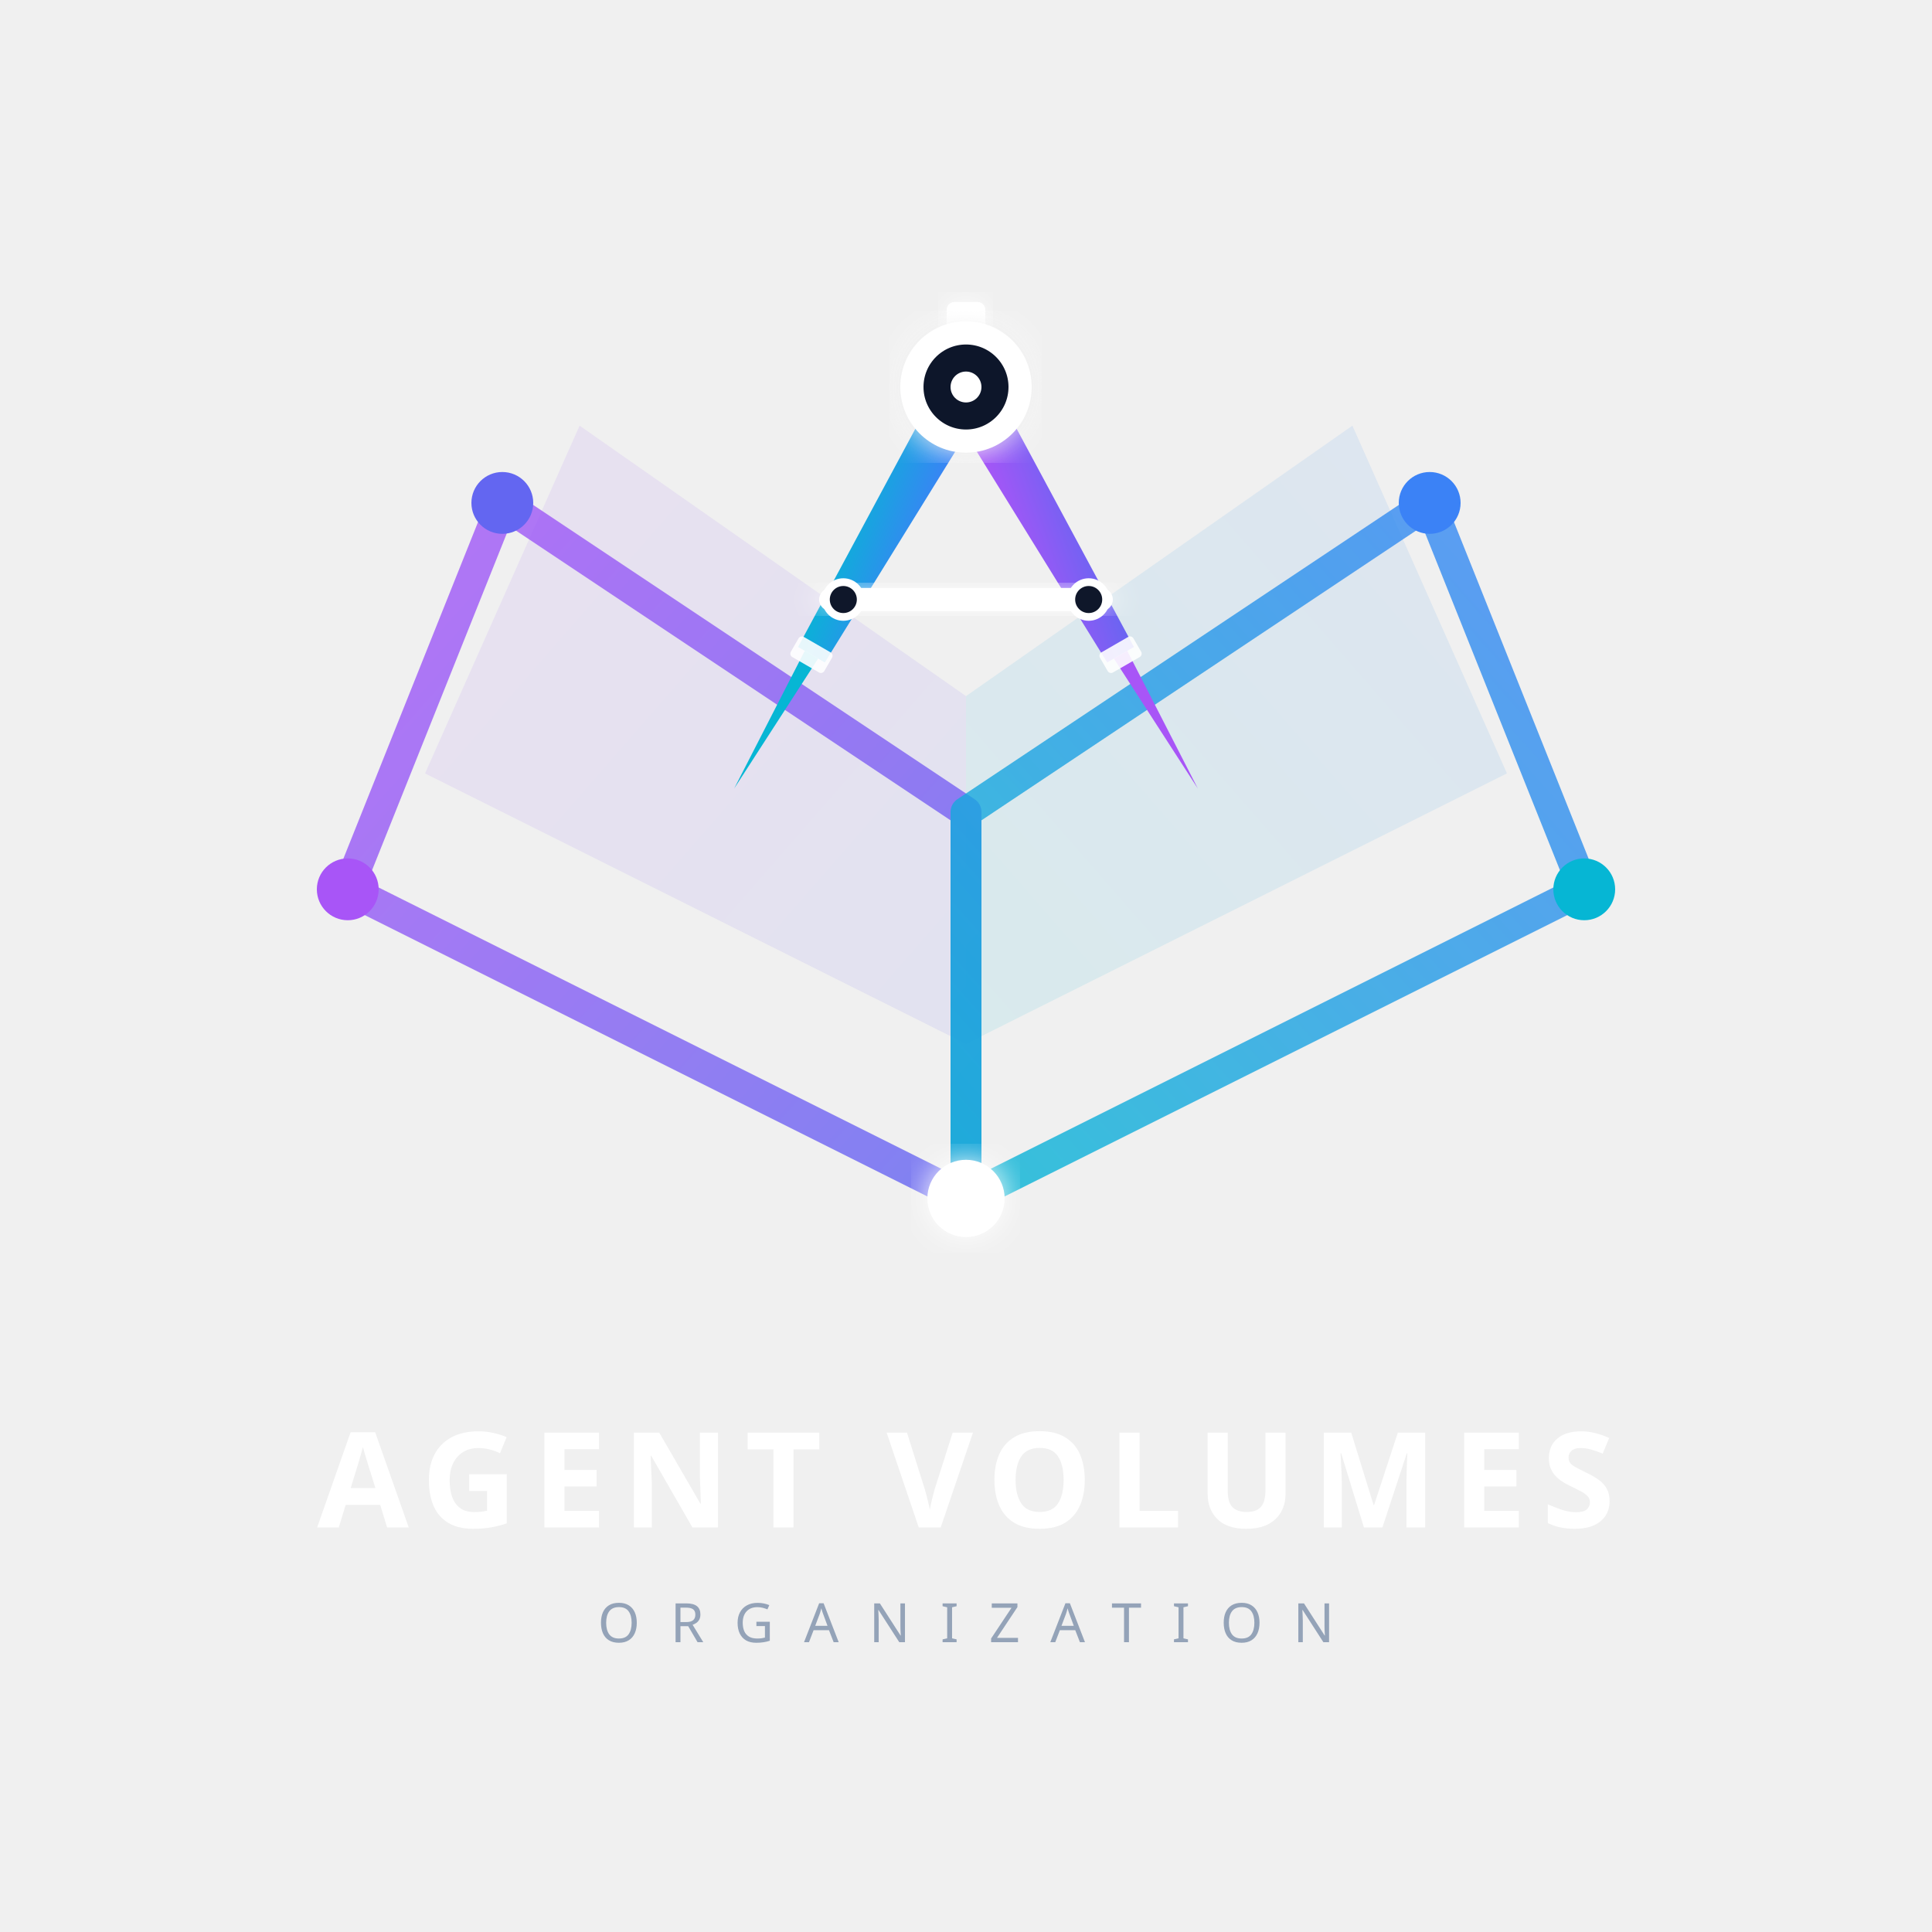
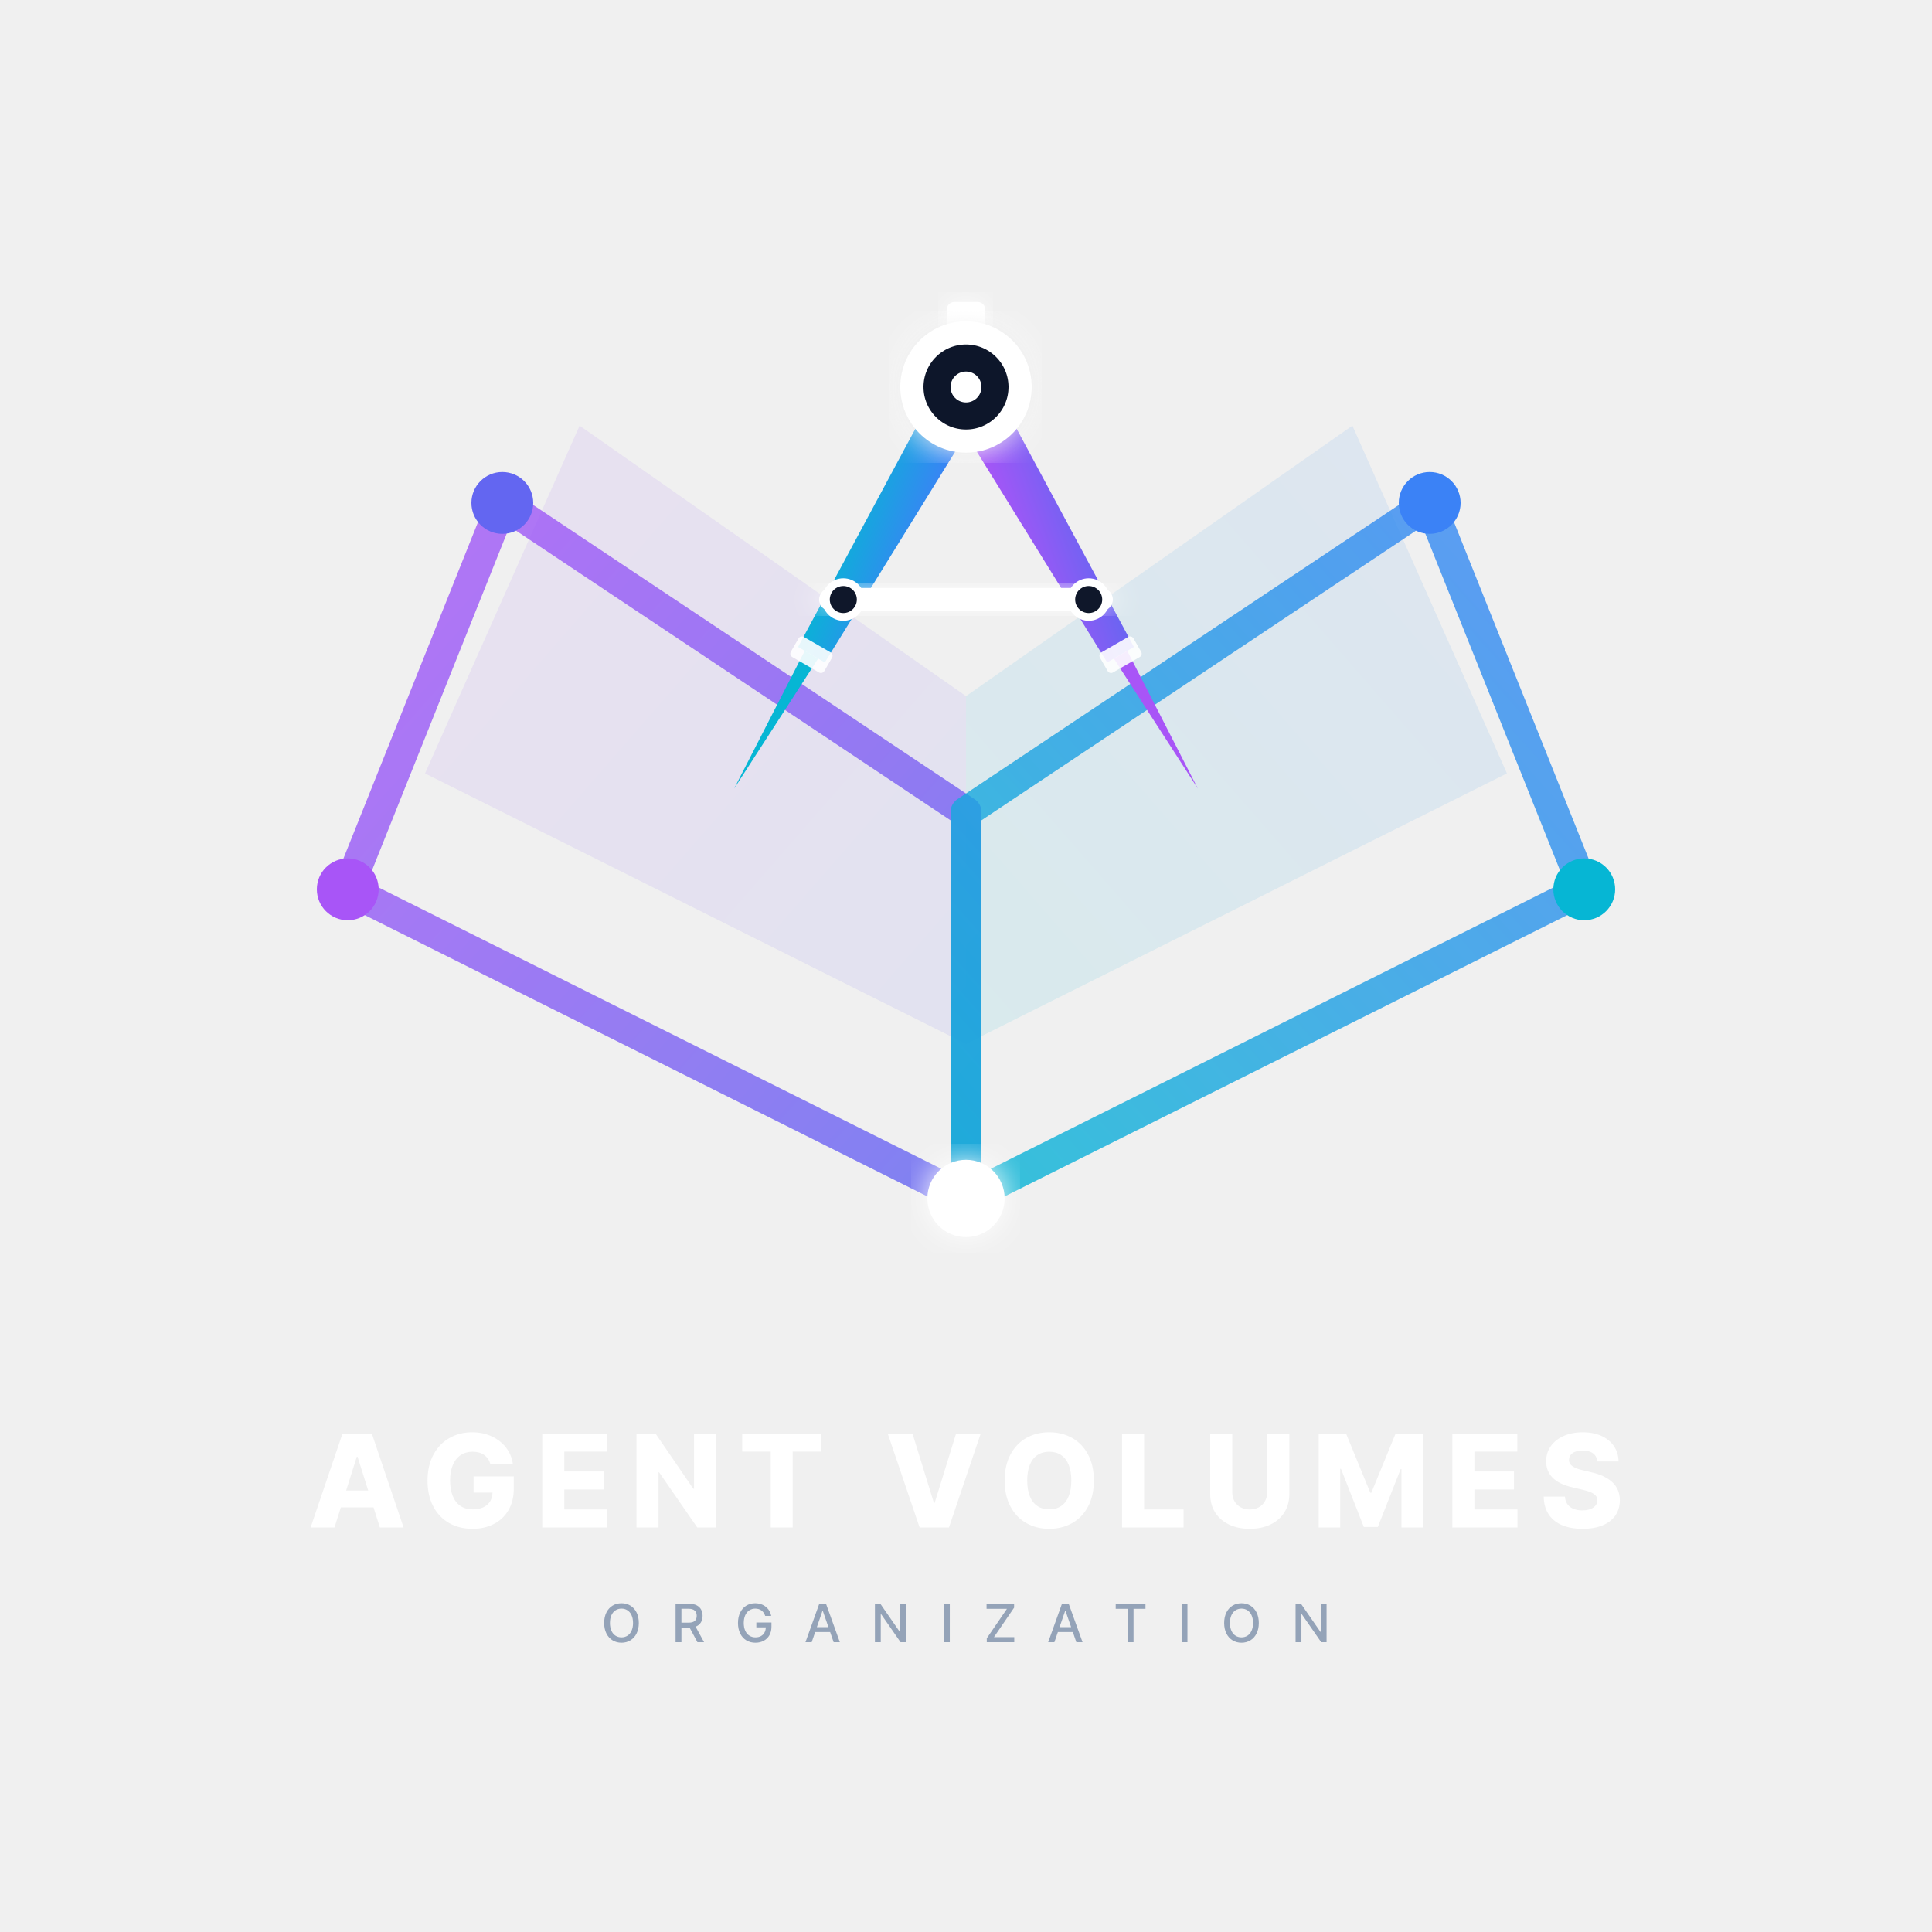
- <svg xmlns="http://www.w3.org/2000/svg" viewBox="0 0 640 640" width="100%" height="100%">
+ <svg xmlns="http://www.w3.org/2000/svg" viewBox="0 0 640 640">
  <defs>
-     <style>
-       @font-face {
-         font-family: 'Pretendard Std Variable';
-         font-weight: 45 920;
-         font-display: swap;
-         src: url('https://cdn.jsdelivr.net/gh/orioncactus/pretendard@v1.3.9/packages/pretendard-std/dist/web/variable/woff2-dynamic-subset/PretendardStdVariable.subset.6.woff2') format('woff2-variations');
-       }
-     </style>
-     <linearGradient id="leftPage" x1="100%" y1="100%" x2="0%" y2="0%">
+     <linearGradient id="agent-volumes-logo-square-dark-theme-without-bg_svg__a" x1="100%" x2="0%" y1="100%" y2="0%">
      <stop offset="0%" stop-color="#6366f1" />
      <stop offset="100%" stop-color="#a855f7" />
    </linearGradient>
-     <linearGradient id="rightPage" x1="0%" y1="100%" x2="100%" y2="0%">
+     <linearGradient id="agent-volumes-logo-square-dark-theme-without-bg_svg__b" x1="0%" x2="100%" y1="100%" y2="0%">
      <stop offset="0%" stop-color="#06b6d4" />
      <stop offset="100%" stop-color="#3b82f6" />
    </linearGradient>
-     <linearGradient id="brightAccent" x1="0%" y1="0%" x2="100%" y2="0%">
-       <stop offset="0%" stop-color="#ffffff" />
+     <linearGradient id="agent-volumes-logo-square-dark-theme-without-bg_svg__c" x1="0%" x2="100%" y1="0%" y2="0%">
+       <stop offset="0%" stop-color="#fff" />
      <stop offset="100%" stop-color="#ecfeff" />
    </linearGradient>
-     <filter id="glow" x="-20%" y="-20%" width="140%" height="140%">
-       <feGaussianBlur stdDeviation="4" result="blur" />
-       <feComposite in="SourceGraphic" in2="blur" operator="over" />
+     <filter id="agent-volumes-logo-square-dark-theme-without-bg_svg__d" width="140%" height="140%" x="-20%" y="-20%">
+       <feGaussianBlur result="blur" stdDeviation="4" />
+       <feComposite in="SourceGraphic" in2="blur" />
    </filter>
  </defs>
-   <g transform="translate(320, 269) scale(1.28)">
-     <path d="M 0 60 L -140 -10 L -100 -100 L 0 -30 Z" fill="url(#leftPage)" opacity="0.1" />
-     <path d="M 0 60 L 140 -10 L 100 -100 L 0 -30 Z" fill="url(#rightPage)" opacity="0.1" />
-     <path d="M 0 100 L -160 20 L -120 -80 L 0 0 Z" fill="none" stroke="url(#leftPage)" stroke-width="8" stroke-linejoin="round" opacity="0.8" />
-     <path d="M 0 100 L 160 20 L 120 -80 L 0 0 Z" fill="none" stroke="url(#rightPage)" stroke-width="8" stroke-linejoin="round" opacity="0.8" />
-     <line x1="0" y1="100" x2="0" y2="0" stroke="url(#brightAccent)" stroke-width="8" stroke-linecap="round" />
-     <rect x="-5" y="-132" width="10" height="12" rx="2" fill="#ffffff" filter="url(#glow)" />
-     <g transform="translate(0, -110) rotate(-30)">
-       <polygon points="-6,14 6,14 4,80 -4,80" fill="url(#leftPage)" />
-       <polygon points="-2,80 2,80 0,120" fill="#a855f7" />
-       <rect x="-5" y="77" width="10" height="6" rx="1" fill="#ffffff" opacity="0.9" />
+   <g transform="translate(320 269)scale(1.28)">
+     <path fill="url(#agent-volumes-logo-square-dark-theme-without-bg_svg__a)" d="m0 60-140-70 40-90L0-30Z" opacity=".1" />
+     <path fill="url(#agent-volumes-logo-square-dark-theme-without-bg_svg__b)" d="m0 60 140-70-40-90L0-30Z" opacity=".1" />
+     <path fill="none" stroke="url(#agent-volumes-logo-square-dark-theme-without-bg_svg__a)" stroke-linejoin="round" stroke-width="8" d="m0 100-160-80 40-100L0 0Z" opacity=".8" />
+     <path fill="none" stroke="url(#agent-volumes-logo-square-dark-theme-without-bg_svg__b)" stroke-linejoin="round" stroke-width="8" d="m0 100 160-80-40-100L0 0Z" opacity=".8" />
+     <path stroke="url(#agent-volumes-logo-square-dark-theme-without-bg_svg__c)" stroke-linecap="round" stroke-width="8" d="M0 100V0" />
+     <rect width="10" height="12" x="-5" y="-132" fill="#fff" filter="url(#agent-volumes-logo-square-dark-theme-without-bg_svg__d)" rx="2" />
+     <g transform="rotate(-30 -205.263 -55)">
+       <path fill="url(#agent-volumes-logo-square-dark-theme-without-bg_svg__a)" d="M-6 14H6L4 80h-8z" />
+       <path fill="#a855f7" d="M-2 80h4l-2 40z" />
+       <rect width="10" height="6" x="-5" y="77" fill="#fff" opacity=".9" rx="1" />
    </g>
-     <g transform="translate(0, -110) rotate(30)">
-       <polygon points="-6,14 6,14 4,80 -4,80" fill="url(#rightPage)" />
-       <polygon points="-2,80 2,80 0,120" fill="#06b6d4" />
-       <rect x="-5" y="77" width="10" height="6" rx="1" fill="#ffffff" opacity="0.9" />
+     <g transform="rotate(30 205.263 -55)">
+       <path fill="url(#agent-volumes-logo-square-dark-theme-without-bg_svg__b)" d="M-6 14H6L4 80h-8z" />
+       <path fill="#06b6d4" d="M-2 80h4l-2 40z" />
+       <rect width="10" height="6" x="-5" y="77" fill="#fff" opacity=".9" rx="1" />
    </g>
-     <g transform="translate(0, -55)">
-       <rect x="-38" y="-3" width="76" height="6" rx="3" fill="#ffffff" filter="url(#glow)" />
-       <circle cx="-31.75" cy="0" r="4.5" fill="#0f172a" stroke="#ffffff" stroke-width="2" />
-       <circle cx="31.75" cy="0" r="4.5" fill="#0f172a" stroke="#ffffff" stroke-width="2" />
+     <g transform="translate(0 -55)">
+       <rect width="76" height="6" x="-38" y="-3" fill="#fff" filter="url(#agent-volumes-logo-square-dark-theme-without-bg_svg__d)" rx="3" />
+       <circle cx="-31.75" r="4.5" fill="#0f172a" stroke="#fff" stroke-width="2" />
+       <circle cx="31.75" r="4.5" fill="#0f172a" stroke="#fff" stroke-width="2" />
    </g>
-     <circle cx="0" cy="-110" r="14" fill="#0f172a" stroke="#ffffff" stroke-width="6" filter="url(#glow)" />
-     <circle cx="0" cy="-110" r="4" fill="#ffffff" />
-     <circle cx="0" cy="100" r="10" fill="#ffffff" filter="url(#glow)" />
+     <circle cy="-110" r="14" fill="#0f172a" stroke="#fff" stroke-width="6" filter="url(#agent-volumes-logo-square-dark-theme-without-bg_svg__d)" />
+     <circle cy="-110" r="4" fill="#fff" />
+     <circle cy="100" r="10" fill="#fff" filter="url(#agent-volumes-logo-square-dark-theme-without-bg_svg__d)" />
    <circle cx="-160" cy="20" r="8" fill="#a855f7" />
    <circle cx="160" cy="20" r="8" fill="#06b6d4" />
    <circle cx="-120" cy="-80" r="8" fill="#6366f1" />
    <circle cx="120" cy="-80" r="8" fill="#3b82f6" />
  </g>
-   <text x="320" y="506" font-family="'Pretendard Std Variable', sans-serif" font-size="44" font-weight="800" fill="#ffffff" text-anchor="middle" letter-spacing="5">AGENT VOLUMES</text>
-   <text x="320" y="544" font-family="'Pretendard Std Variable', sans-serif" font-size="18" font-weight="500" fill="#94a3b8" text-anchor="middle" letter-spacing="10">ORGANIZATION</text>
+   <path fill="#fff" d="m102.893 506 10.57-31.11h9.71L133.702 506h-7.863l-2.106-6.66h-10.828L110.8 506Zm19.078-12.246-3.524-11.172h-.258l-3.523 11.172Zm34.605-12.848q-2.277 0-3.964 1.117-1.686 1.118-2.6 3.255-.912 2.138-.912 5.124 0 3.03.88 5.178.881 2.149 2.557 3.276 1.676 1.128 4.04 1.128 3.071 0 4.79-1.493t1.783-4.05h-6.273v-5.37h13.32v4.081q0 4.06-1.74 7.069-1.74 3.008-4.845 4.608t-7.079 1.6q-4.426 0-7.799-1.933t-5.242-5.543-1.869-8.465q0-4.963 1.944-8.583 1.945-3.62 5.307-5.532t7.53-1.912q3.545 0 6.478 1.353 2.932 1.354 4.78 3.76t2.234 5.457h-7.433q-.559-1.976-2.084-3.05-1.525-1.075-3.803-1.075m23.047-6.016h21.527v5.973h-14.222v6.575h13.105v5.972h-13.105v6.617h14.265V506h-21.57ZM237.217 506h-6.23l-12.633-18.262h-.215V506h-7.305v-31.11h6.316l12.504 18.262h.258v-18.261h7.305Zm8.653-31.11h26.167v5.973h-9.453V506h-7.262v-25.137h-9.453Zm63.495 22.946h.258l7.09-22.945h8.164L314.35 506h-9.711l-10.57-31.11h8.206Zm38.215 8.594q-4.232 0-7.584-1.89-3.351-1.892-5.274-5.5-1.923-3.61-1.923-8.595 0-5.006 1.923-8.615t5.274-5.49 7.584-1.88q4.211 0 7.573 1.88t5.285 5.49 1.923 8.615-1.923 8.616-5.285 5.489-7.573 1.88m0-25.524q-2.277 0-3.92 1.096-1.644 1.096-2.514 3.244t-.87 5.2q0 3.05.87 5.199t2.513 3.244 3.921 1.095 3.921-1.095 2.514-3.244q.87-2.149.87-5.2 0-3.05-.87-5.199t-2.514-3.244-3.92-1.096m24.12-6.016h7.305v25.137h13.062V506h-20.367Zm55.403 0v20.067q0 3.438-1.644 6.037-1.644 2.6-4.608 4.018-2.965 1.418-6.854 1.418-3.91 0-6.875-1.418t-4.598-4.018-1.632-6.037v-20.066h7.304v19.464q0 1.633.73 2.922.731 1.29 2.052 2.02t3.019.73 3.008-.73 2.03-2.02.72-2.922v-19.464Zm18.792 0 8.036 19.594h.343l8.036-19.593h9.066V506h-7.133v-19.336h-.258l-7.562 19.164h-4.64l-7.563-19.25h-.258V506h-7.133v-31.11Zm35.208 0h21.527v5.973h-14.223v6.575h13.106v5.972h-13.106v6.617h14.266V506h-21.57Zm43.156 5.63q-2.17 0-3.341.859-1.171.86-1.171 2.234 0 1.332 1.203 2.138t3.438 1.3l2.707.644q4.597 1.032 7.036 3.33 2.438 2.3 2.46 5.952-.022 2.921-1.493 5.048t-4.233 3.266q-2.76 1.139-6.606 1.139-3.91 0-6.779-1.193-2.868-1.192-4.458-3.577t-1.654-5.887h7.047q.129 2.213 1.665 3.384t4.093 1.171q2.277 0 3.61-.924 1.331-.924 1.374-2.427-.021-1.332-1.224-2.127t-3.846-1.397l-3.266-.773q-8.636-1.998-8.636-8.594-.022-2.836 1.536-5.027 1.557-2.192 4.318-3.395t6.263-1.203q3.545 0 6.209 1.214t4.135 3.405 1.515 5.049h-7.047q-.129-1.719-1.375-2.664t-3.48-.945" />
+   <path fill="#94a3b8" d="M205.885 544.176q-1.661 0-2.967-.796-1.305-.795-2.043-2.276t-.738-3.467q0-1.995.738-3.476t2.043-2.272 2.967-.791q1.643 0 2.948.79 1.306.792 2.044 2.273.738 1.48.738 3.476 0 1.986-.738 3.467t-2.044 2.276-2.948.796m0-11.303q-1.108 0-1.978.554-.87.553-1.362 1.626t-.492 2.584.492 2.584 1.362 1.626 1.978.553q1.098 0 1.964-.553.866-.554 1.358-1.63.492-1.077.492-2.58 0-1.512-.492-2.584t-1.358-1.626-1.964-.554m17.91-1.6h4.535q1.441 0 2.43.501t1.486 1.402.496 2.088q0 1.3-.589 2.232t-1.731 1.362l2.812 5.142h-2.197l-2.584-4.799h-2.724V544h-1.934Zm4.342 6.258q1.37 0 2.012-.575.642-.576.642-1.692 0-1.125-.646-1.732-.646-.606-2.008-.606h-2.408v4.605Zm22.041-4.658q-1.081 0-1.947.558t-1.358 1.635-.492 2.57q0 1.504.496 2.576.497 1.072 1.376 1.63t2.013.558q1.01 0 1.775-.404t1.19-1.156q.427-.751.445-1.762h-3.13v-1.6h5.01v1.442q0 1.582-.676 2.773-.677 1.19-1.885 1.837-1.209.646-2.747.646-1.714 0-3.023-.796-1.31-.795-2.035-2.276t-.725-3.467.73-3.468q.729-1.48 2.025-2.276 1.297-.795 2.94-.795 1.362 0 2.492.531 1.13.532 1.863 1.486.734.953.954 2.184h-1.987q-.36-1.152-1.208-1.789t-2.096-.637M266.822 544l4.57-12.727h2.233L278.213 544h-2.057l-1.16-3.357h-4.957L268.88 544Zm7.612-4.975-1.881-5.431h-.088l-1.872 5.431ZM300.096 544h-1.776l-6.45-9.299h-.106V544h-1.934v-12.727h1.793l6.451 9.317h.123v-9.317h1.899Zm14.534 0h-1.933v-12.727h1.934Zm12.25-1.283 6.68-9.774h-6.75v-1.67h9.124v1.284l-6.68 9.773h6.732V544h-9.105ZM347.217 544l4.57-12.727h2.233L358.607 544h-2.056l-1.16-3.357h-4.957l-1.16 3.357Zm7.611-4.975-1.88-5.431h-.089l-1.872 5.431Zm14.764-7.752h9.861v1.67h-3.955V544h-1.934v-11.057h-3.972ZM393.355 544h-1.933v-12.727h1.933Zm17.911.176q-1.662 0-2.967-.796-1.305-.795-2.043-2.276t-.738-3.467q0-1.995.738-3.476t2.043-2.272 2.967-.791q1.643 0 2.948.79 1.306.792 2.044 2.273.738 1.48.738 3.476 0 1.986-.738 3.467t-2.044 2.276-2.948.796m0-11.303q-1.108 0-1.978.554-.87.553-1.362 1.626t-.492 2.584.492 2.584 1.362 1.626 1.978.553q1.098 0 1.964-.553.866-.554 1.358-1.63.492-1.077.492-2.58 0-1.512-.492-2.584t-1.358-1.626-1.964-.554M439.441 544h-1.775l-6.451-9.299h-.106V544h-1.933v-12.727h1.793l6.45 9.317h.124v-9.317h1.898Z" />
</svg>
